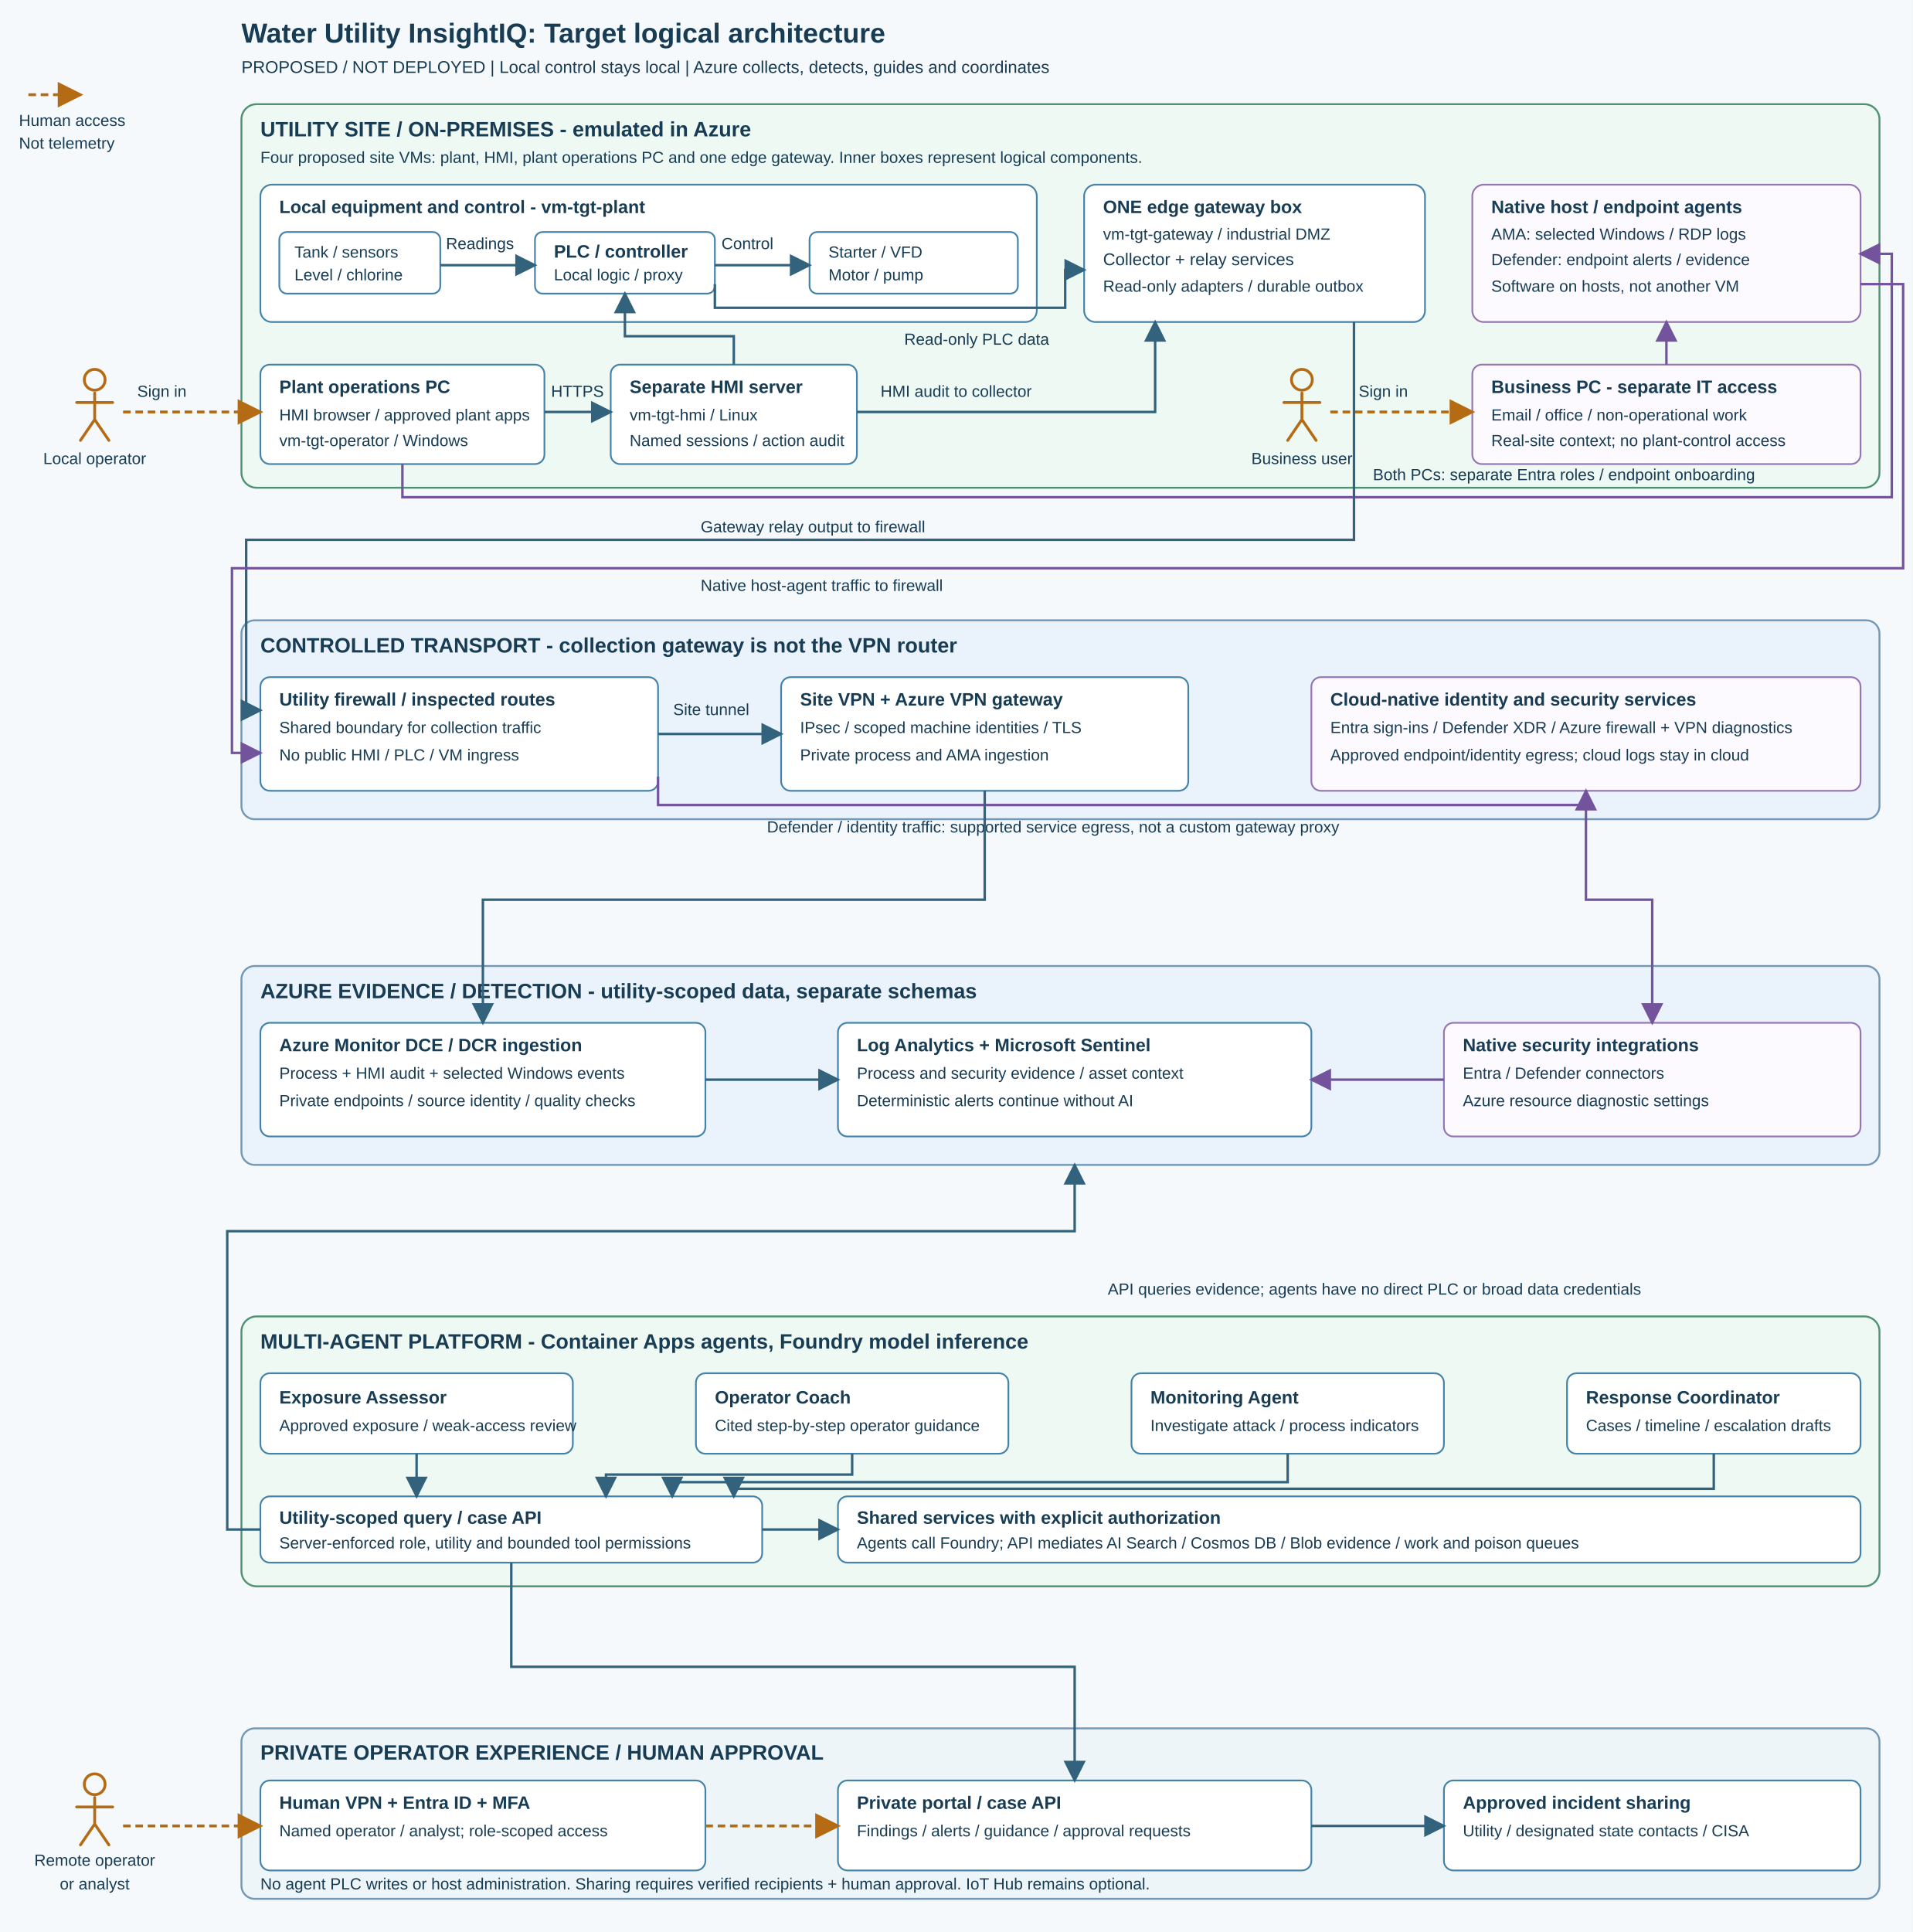
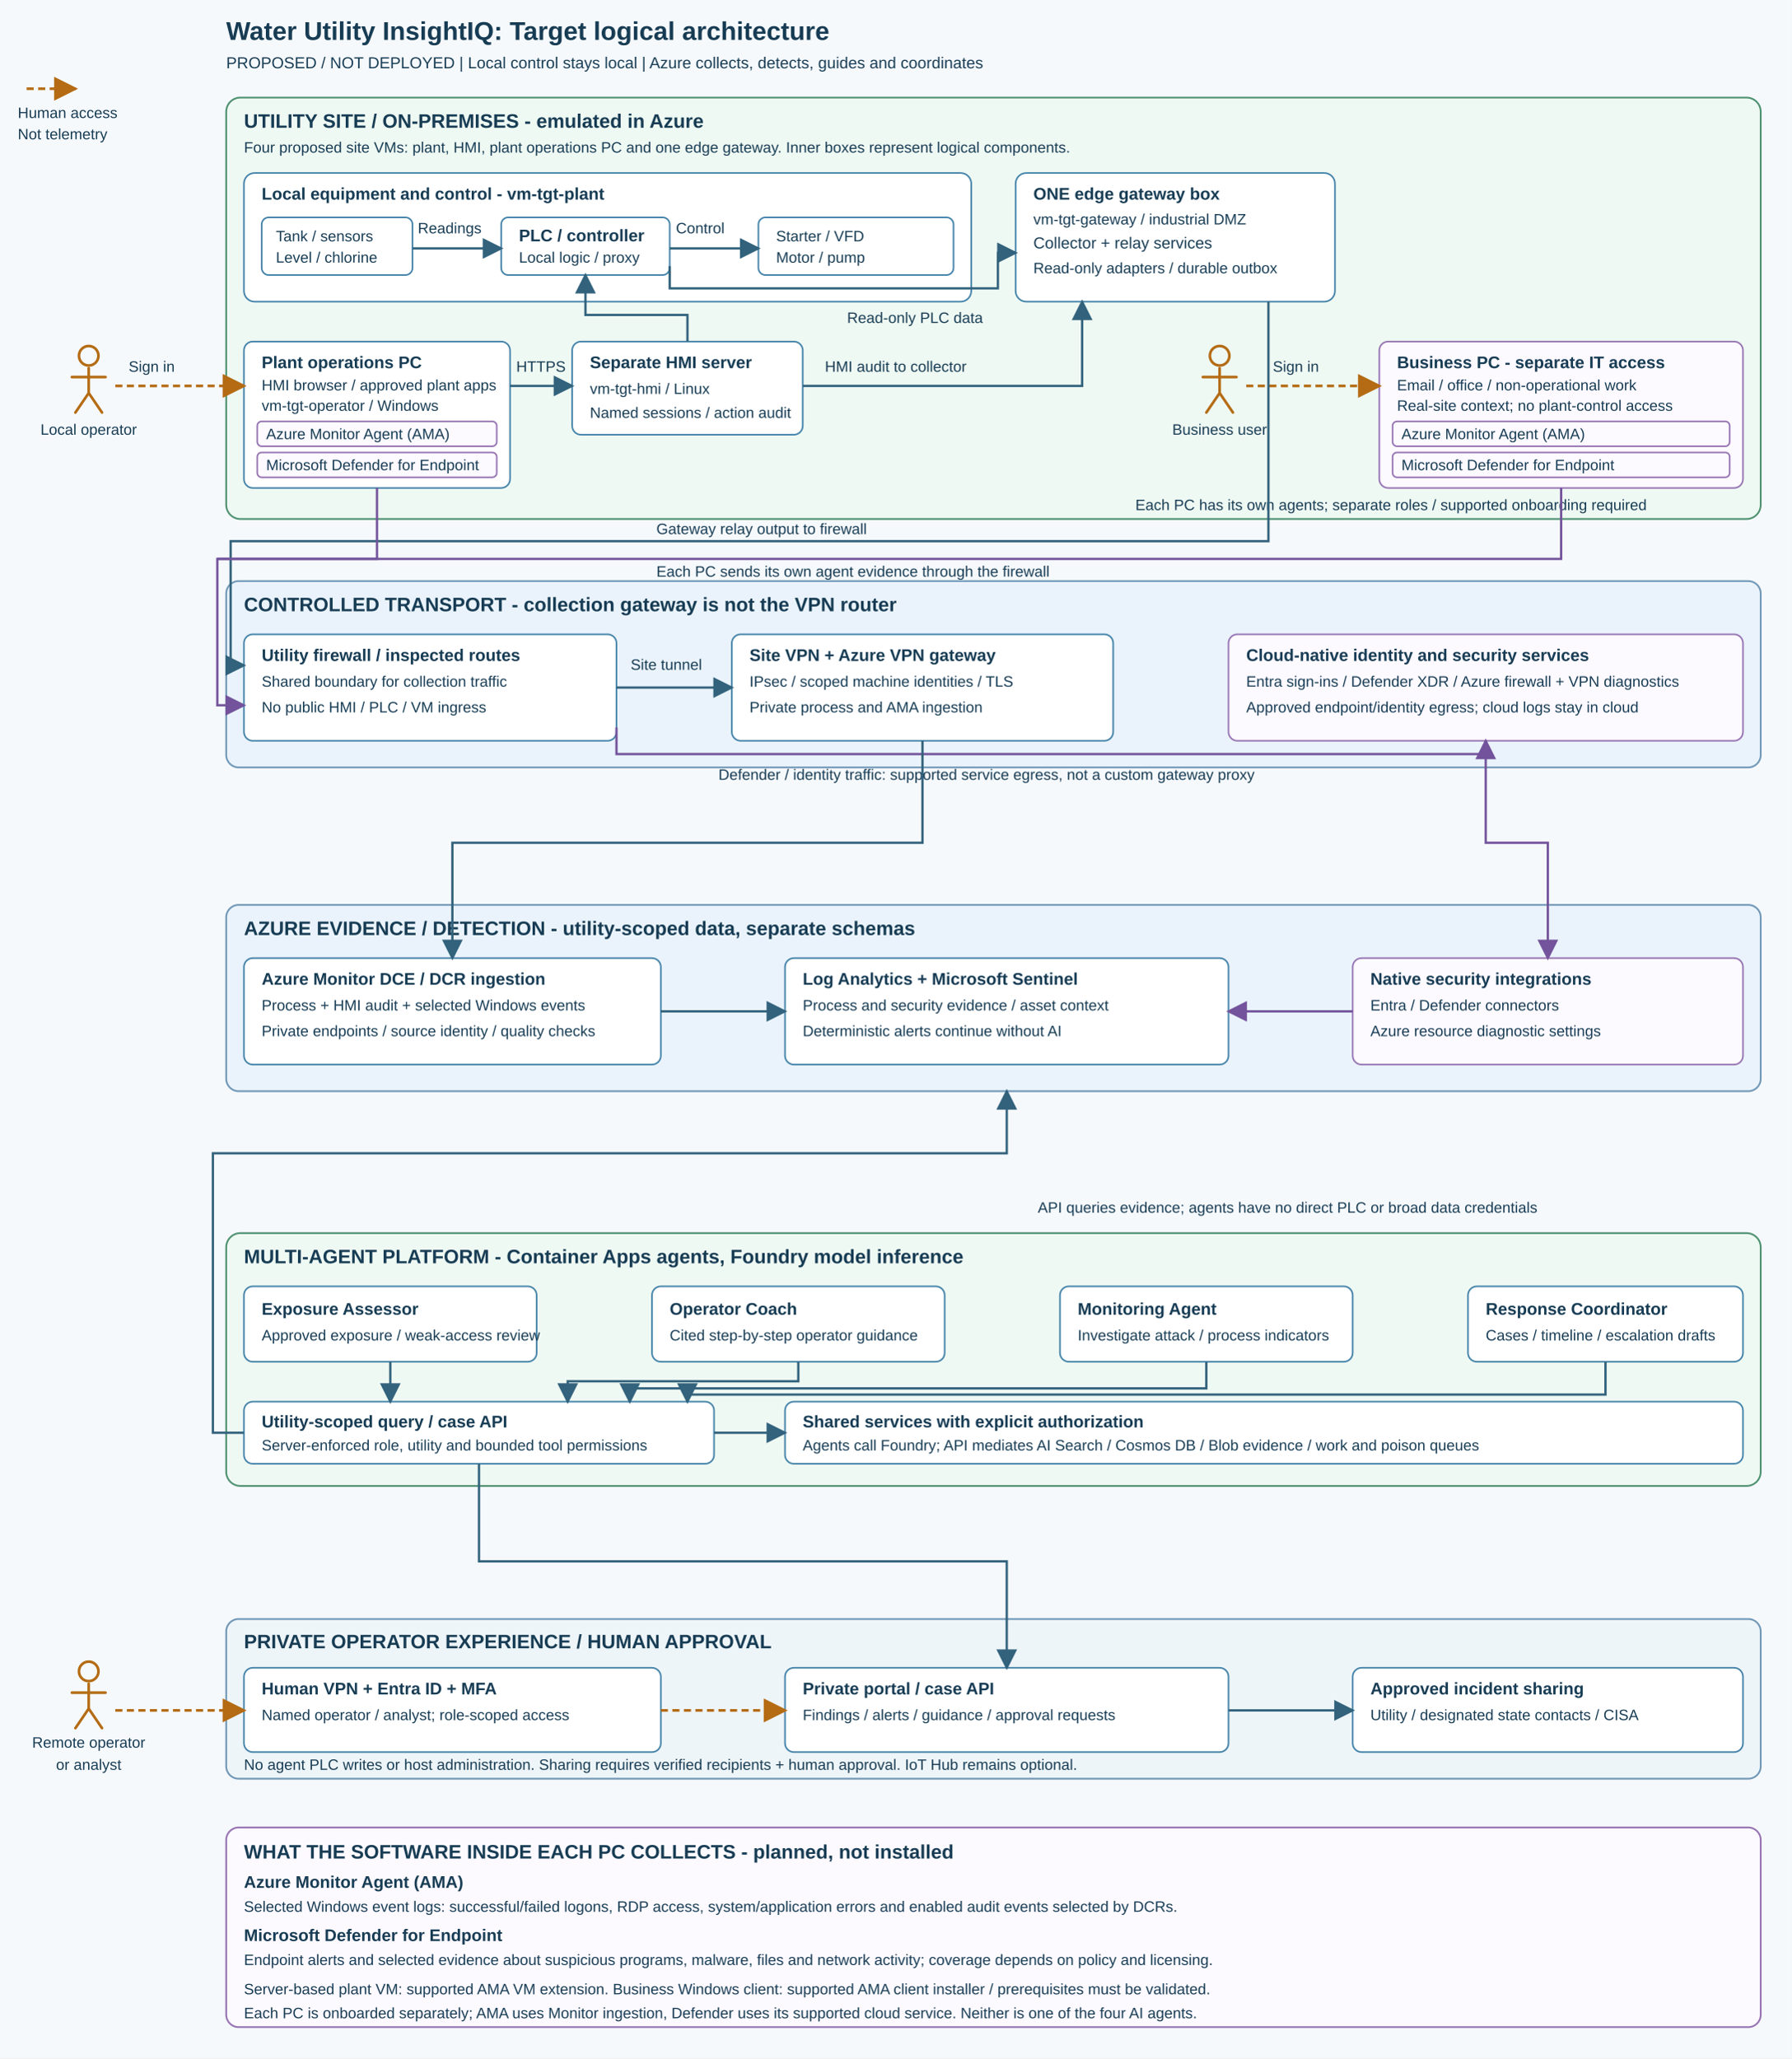
- <svg xmlns="http://www.w3.org/2000/svg" width="2020" height="2040" viewBox="-220 0 2020 2040" style="max-width:100%;height:auto" role="img" aria-labelledby="title description">
+ <svg xmlns="http://www.w3.org/2000/svg" width="2020" height="2320" viewBox="-220 0 2020 2320" style="max-width:100%;height:auto" role="img" aria-labelledby="title description">
  <defs>
    <marker id="arrow" markerWidth="9" markerHeight="9" refX="8" refY="4.5" orient="auto">
      <path d="M0 0L9 4.5L0 9Z" fill="#32627c" />
    </marker>
    <marker id="security-arrow" markerWidth="9" markerHeight="9" refX="8" refY="4.5" orient="auto">
      <path d="M0 0L9 4.5L0 9Z" fill="#73539b" />
    </marker>
    <marker id="access-arrow" markerWidth="9" markerHeight="9" refX="8" refY="4.5" orient="auto">
      <path d="M0 0L9 4.5L0 9Z" fill="#b46b13" />
    </marker>
    <g id="person">
      <circle cx="0" cy="-24" r="11" />
      <path d="M0 -10V18M-19 0H19M0 18L-15 40M0 18L15 40" />
    </g>
    <style>
      text{font-family:Segoe UI,Arial,sans-serif;fill:#173c54}
      .title{font-size:29px;font-weight:700}
      .heading{font-size:22px;font-weight:700}
      .subheading{font-size:19px;font-weight:700}
      .body{font-size:18px}
      .small{font-size:17px}
      .box{fill:#fff;stroke:#4483a9;stroke-width:1.8}
      .security{fill:#fcf9ff;stroke:#9775b3;stroke-width:1.8}
      .line{fill:none;stroke:#32627c;stroke-width:2.6;marker-end:url(#arrow)}
      .security-line{fill:none;stroke:#73539b;stroke-width:2.6;marker-end:url(#security-arrow)}
      .person{fill:none;stroke:#b46b13;stroke-width:3;stroke-linecap:round;stroke-linejoin:round}
      .access-line{fill:none;stroke:#b46b13;stroke-width:3;stroke-dasharray:8 5;marker-end:url(#access-arrow)}
    </style>
  </defs>
-   <rect x="-220" width="2020" height="2040" fill="#f6f9fc" />
+   <rect x="-220" width="2020" height="2320" fill="#f6f9fc" />
  <text x="35" y="45" class="title">Water Utility InsightIQ: Target logical architecture</text>
  <text x="35" y="77" class="body">PROPOSED / NOT DEPLOYED | Local control stays local | Azure collects, detects, guides and coordinates</text>
-   <rect x="35" y="110" width="1730" height="405" rx="16" fill="#eff9f3" stroke="#4f9271" stroke-width="2" />
+   <rect x="35" y="110" width="1730" height="475" rx="16" fill="#eff9f3" stroke="#4f9271" stroke-width="2" />
  <text x="55" y="144" class="heading">UTILITY SITE / ON-PREMISES - emulated in Azure</text>
  <text x="55" y="172" class="small">Four proposed site VMs: plant, HMI, plant operations PC and one edge gateway. Inner boxes represent logical components.</text>
  <rect x="55" y="195" width="820" height="145" rx="12" class="box" />
  <text x="75" y="225" class="subheading">Local equipment and control - vm-tgt-plant</text>
  <rect x="75" y="245" width="170" height="65" rx="8" class="box" />
  <text x="91" y="272" class="small">Tank / sensors</text>
  <text x="91" y="296" class="small">Level / chlorine</text>
  <rect x="345" y="245" width="190" height="65" rx="8" class="box" />
  <text x="365" y="272" class="subheading">PLC / controller</text>
  <text x="365" y="296" class="small">Local logic / proxy</text>
  <rect x="635" y="245" width="220" height="65" rx="8" class="box" />
  <text x="655" y="272" class="small">Starter / VFD</text>
  <text x="655" y="296" class="small">Motor / pump</text>
  <path d="M245 280H345" class="line" />
  <text x="251" y="263" class="small">Readings</text>
  <path d="M535 280H635" class="line" />
  <text x="542" y="263" class="small">Control</text>
  <rect x="925" y="195" width="360" height="145" rx="12" class="box" />
  <text x="945" y="225" class="subheading">ONE edge gateway box</text>
  <text x="945" y="253" class="small">vm-tgt-gateway / industrial DMZ</text>
  <text x="945" y="280" class="body">Collector + relay services</text>
  <text x="945" y="308" class="small">Read-only adapters / durable outbox</text>
  <path d="M535 300V325H905V285H925" class="line" />
  <text x="735" y="364" class="small">Read-only PLC data</text>
-   <rect x="1335" y="195" width="410" height="145" rx="12" class="security" />
-   <text x="1355" y="225" class="subheading">Native host / endpoint agents</text>
-   <text x="1355" y="253" class="small">AMA: selected Windows / RDP logs</text>
-   <text x="1355" y="280" class="small">Defender: endpoint alerts / evidence</text>
-   <text x="1355" y="308" class="small">Software on hosts, not another VM</text>
-   <rect x="55" y="385" width="300" height="105" rx="10" class="box" />
+   <rect x="55" y="385" width="300" height="165" rx="10" class="box" />
  <text x="75" y="415" class="subheading">Plant operations PC</text>
-   <text x="75" y="444" class="small">HMI browser / approved plant apps</text>
-   <text x="75" y="471" class="small">vm-tgt-operator / Windows</text>
+   <text x="75" y="440" class="small">HMI browser / approved plant apps</text>
+   <text x="75" y="463" class="small">vm-tgt-operator / Windows</text>
+   <rect x="70" y="475" width="270" height="28" rx="5" class="security" />
+   <text x="80" y="495" class="small">Azure Monitor Agent (AMA)</text>
+   <rect x="70" y="510" width="270" height="28" rx="5" class="security" />
+   <text x="80" y="530" class="small">Microsoft Defender for Endpoint</text>
  <rect x="425" y="385" width="260" height="105" rx="10" class="box" />
  <text x="445" y="415" class="subheading">Separate HMI server</text>
  <text x="445" y="444" class="small">vm-tgt-hmi / Linux</text>
  <text x="445" y="471" class="small">Named sessions / action audit</text>
  <path d="M355 435H425" class="line" />
  <text x="362" y="419" class="small">HTTPS</text>
  <path d="M555 385V355H440V310" class="line" />
  <path d="M685 435H1000V340" class="line" />
  <text x="710" y="419" class="small">HMI audit to collector</text>
-   <rect x="1335" y="385" width="410" height="105" rx="10" class="security" />
+   <rect x="1335" y="385" width="410" height="165" rx="10" class="security" />
  <text x="1355" y="415" class="subheading">Business PC - separate IT access</text>
-   <text x="1355" y="444" class="small">Email / office / non-operational work</text>
-   <text x="1355" y="471" class="small">Real-site context; no plant-control access</text>
+   <text x="1355" y="440" class="small">Email / office / non-operational work</text>
+   <text x="1355" y="463" class="small">Real-site context; no plant-control access</text>
+   <rect x="1350" y="475" width="380" height="28" rx="5" class="security" />
+   <text x="1360" y="495" class="small">Azure Monitor Agent (AMA)</text>
+   <rect x="1350" y="510" width="380" height="28" rx="5" class="security" />
+   <text x="1360" y="530" class="small">Microsoft Defender for Endpoint</text>
  <use href="#person" x="1155" y="425" class="person" />
  <text x="1155" y="490" text-anchor="middle" class="small">Business user</text>
  <path d="M1185 435H1335" class="access-line" />
  <text x="1215" y="419" class="small">Sign in</text>
-   <path d="M1540 385V340" class="security-line" />
-   <path d="M205 490V525H1778V268H1745" class="security-line" />
-   <text x="1230" y="507" class="small">Both PCs: separate Entra roles / endpoint onboarding</text>
+   <text x="1060" y="575" class="small">Each PC has its own agents; separate roles / supported onboarding required</text>
  <use href="#person" x="-120" y="425" class="person" />
  <text x="-120" y="490" text-anchor="middle" class="small">Local operator</text>
  <path d="M-90 435H55" class="access-line" />
  <text x="-75" y="419" class="small">Sign in</text>
  <g id="transport-layer" transform="translate(0 100)">
    <rect x="35" y="555" width="1730" height="210" rx="14" fill="#eaf3fb" stroke="#7198b7" stroke-width="2" />
    <text x="55" y="589" class="heading">CONTROLLED TRANSPORT - collection gateway is not the VPN router</text>
    <rect x="55" y="615" width="420" height="120" rx="10" class="box" />
    <text x="75" y="645" class="subheading">Utility firewall / inspected routes</text>
    <text x="75" y="674" class="small">Shared boundary for collection traffic</text>
    <text x="75" y="703" class="small">No public HMI / PLC / VM ingress</text>
-     <path d="M1210 240V470H40V650H55" class="line" />
-     <text x="520" y="462" class="small">Gateway relay output to firewall</text>
-     <path d="M1745 200H1790V500H25V695H55" class="security-line" />
-     <text x="520" y="524" class="small">Native host-agent traffic to firewall</text>
+     <path d="M1210 240V510H40V650H55" class="line" />
+     <text x="520" y="502" class="small">Gateway relay output to firewall</text>
+     <path d="M205 450V530H25V695H55" class="security-line" />
+     <path d="M1540 450V530H25" fill="none" stroke="#73539b" stroke-width="2.6" />
+     <text x="520" y="550" class="small">Each PC sends its own agent evidence through the firewall</text>
    <rect x="605" y="615" width="430" height="120" rx="10" class="box" />
    <text x="625" y="645" class="subheading">Site VPN + Azure VPN gateway</text>
    <text x="625" y="674" class="small">IPsec / scoped machine identities / TLS</text>
    <text x="625" y="703" class="small">Private process and AMA ingestion</text>
    <path d="M475 675H605" class="line" />
    <text x="491" y="655" class="small">Site tunnel</text>
    <rect x="1165" y="615" width="580" height="120" rx="10" class="security" />
    <text x="1185" y="645" class="subheading">Cloud-native identity and security services</text>
    <text x="1185" y="674" class="small">Entra sign-ins / Defender XDR / Azure firewall + VPN diagnostics</text>
    <text x="1185" y="703" class="small">Approved endpoint/identity egress; cloud logs stay in cloud</text>
    <path d="M475 720V750H1455V735" class="security-line" />
    <text x="590" y="779" class="small">Defender / identity traffic: supported service egress, not a custom gateway proxy</text>
  </g>
  <g id="evidence-layer" transform="translate(0 200)">
    <rect x="35" y="820" width="1730" height="210" rx="14" fill="#eaf3fb" stroke="#7198b7" stroke-width="2" />
    <text x="55" y="854" class="heading">AZURE EVIDENCE / DETECTION - utility-scoped data, separate schemas</text>
    <rect x="55" y="880" width="470" height="120" rx="10" class="box" />
    <text x="75" y="910" class="subheading">Azure Monitor DCE / DCR ingestion</text>
    <text x="75" y="939" class="small">Process + HMI audit + selected Windows events</text>
    <text x="75" y="968" class="small">Private endpoints / source identity / quality checks</text>
    <rect x="665" y="880" width="500" height="120" rx="10" class="box" />
    <text x="685" y="910" class="subheading">Log Analytics + Microsoft Sentinel</text>
    <text x="685" y="939" class="small">Process and security evidence / asset context</text>
    <text x="685" y="968" class="small">Deterministic alerts continue without AI</text>
    <rect x="1305" y="880" width="440" height="120" rx="10" class="security" />
    <text x="1325" y="910" class="subheading">Native security integrations</text>
    <text x="1325" y="939" class="small">Entra / Defender connectors</text>
    <text x="1325" y="968" class="small">Azure resource diagnostic settings</text>
    <path d="M820 635V750H290V880" class="line" />
    <path d="M1455 635V750H1525V880" class="security-line" />
    <path d="M525 940H665" class="line" />
    <path d="M1305 940H1165" class="security-line" />
  </g>
  <g id="agent-layer" transform="translate(0 300)">
    <rect x="35" y="1090" width="1730" height="285" rx="16" fill="#eff9f3" stroke="#4f9271" stroke-width="2" />
    <text x="55" y="1124" class="heading">MULTI-AGENT PLATFORM - Container Apps agents, Foundry model inference</text>
    <rect x="55" y="1150" width="330" height="85" rx="10" class="box" />
    <text x="75" y="1182" class="subheading">Exposure Assessor</text>
    <text x="75" y="1211" class="small">Approved exposure / weak-access review</text>
    <rect x="515" y="1150" width="330" height="85" rx="10" class="box" />
    <text x="535" y="1182" class="subheading">Operator Coach</text>
    <text x="535" y="1211" class="small">Cited step-by-step operator guidance</text>
    <rect x="975" y="1150" width="330" height="85" rx="10" class="box" />
    <text x="995" y="1182" class="subheading">Monitoring Agent</text>
    <text x="995" y="1211" class="small">Investigate attack / process indicators</text>
    <rect x="1435" y="1150" width="310" height="85" rx="10" class="box" />
    <text x="1455" y="1182" class="subheading">Response Coordinator</text>
    <text x="1455" y="1211" class="small">Cases / timeline / escalation drafts</text>
    <rect x="55" y="1280" width="530" height="70" rx="10" class="box" />
    <text x="75" y="1309" class="subheading">Utility-scoped query / case API</text>
    <text x="75" y="1335" class="small">Server-enforced role, utility and bounded tool permissions</text>
    <rect x="665" y="1280" width="1080" height="70" rx="10" class="box" />
    <text x="685" y="1309" class="subheading">Shared services with explicit authorization</text>
    <text x="685" y="1335" class="small">Agents call Foundry; API mediates AI Search / Cosmos DB / Blob evidence / work and poison queues</text>
    <path d="M220 1235V1280" class="line" />
    <path d="M680 1235V1257H420V1280" class="line" />
    <path d="M1140 1235V1265H490V1280" class="line" />
    <path d="M1590 1235V1272H555V1280" class="line" />
    <path d="M585 1315H665" class="line" />
    <path d="M55 1315H20V1000H915V930" class="line" />
    <text x="950" y="1067" class="small">API queries evidence; agents have no direct PLC or broad data credentials</text>
  </g>
  <g id="operator-layer" transform="translate(0 400)">
    <rect x="35" y="1425" width="1730" height="180" rx="14" fill="#eef5f8" stroke="#7198b7" stroke-width="2" />
    <text x="55" y="1458" class="heading">PRIVATE OPERATOR EXPERIENCE / HUMAN APPROVAL</text>
    <rect x="55" y="1480" width="470" height="95" rx="10" class="box" />
    <use href="#person" x="-120" y="1508" class="person" />
    <text x="-120" y="1570" text-anchor="middle" class="small">Remote operator</text>
    <text x="-120" y="1595" text-anchor="middle" class="small">or analyst</text>
    <path d="M-90 1528H55" class="access-line" />
    <text x="75" y="1510" class="subheading">Human VPN + Entra ID + MFA</text>
    <text x="75" y="1539" class="small">Named operator / analyst; role-scoped access</text>
    <rect x="665" y="1480" width="500" height="95" rx="10" class="box" />
    <text x="685" y="1510" class="subheading">Private portal / case API</text>
    <text x="685" y="1539" class="small">Findings / alerts / guidance / approval requests</text>
    <rect x="1305" y="1480" width="440" height="95" rx="10" class="box" />
    <text x="1325" y="1510" class="subheading">Approved incident sharing</text>
    <text x="1325" y="1539" class="small">Utility / designated state contacts / CISA</text>
    <path d="M525 1528H665" class="access-line" />
    <path d="M1165 1528H1305" class="line" />
    <path d="M320 1250V1360H915V1480" class="line" />
    <text x="55" y="1595" class="small">No agent PLC writes or host administration. Sharing requires verified recipients + human approval. IoT Hub remains optional.</text>
  </g>
  <path d="M-190 100H-135" class="access-line" />
  <text x="-200" y="133" class="small">Human access</text>
  <text x="-200" y="157" class="small">Not telemetry</text>
+   <rect x="35" y="2060" width="1730" height="225" rx="14" fill="#fcf9ff" stroke="#9775b3" stroke-width="2" />
+   <text x="55" y="2095" class="heading">WHAT THE SOFTWARE INSIDE EACH PC COLLECTS - planned, not installed</text>
+   <text x="55" y="2128" class="subheading">Azure Monitor Agent (AMA)</text>
+   <text x="55" y="2155" class="small">Selected Windows event logs: successful/failed logons, RDP access, system/application errors and enabled audit events selected by DCRs.</text>
+   <text x="55" y="2188" class="subheading">Microsoft Defender for Endpoint</text>
+   <text x="55" y="2215" class="small">Endpoint alerts and selected evidence about suspicious programs, malware, files and network activity; coverage depends on policy and licensing.</text>
+   <text x="55" y="2248" class="small">Server-based plant VM: supported AMA VM extension. Business Windows client: supported AMA client installer / prerequisites must be validated.</text>
+   <text x="55" y="2275" class="small">Each PC is onboarded separately; AMA uses Monitor ingestion, Defender uses its supported cloud service. Neither is one of the four AI agents.</text>
</svg>
